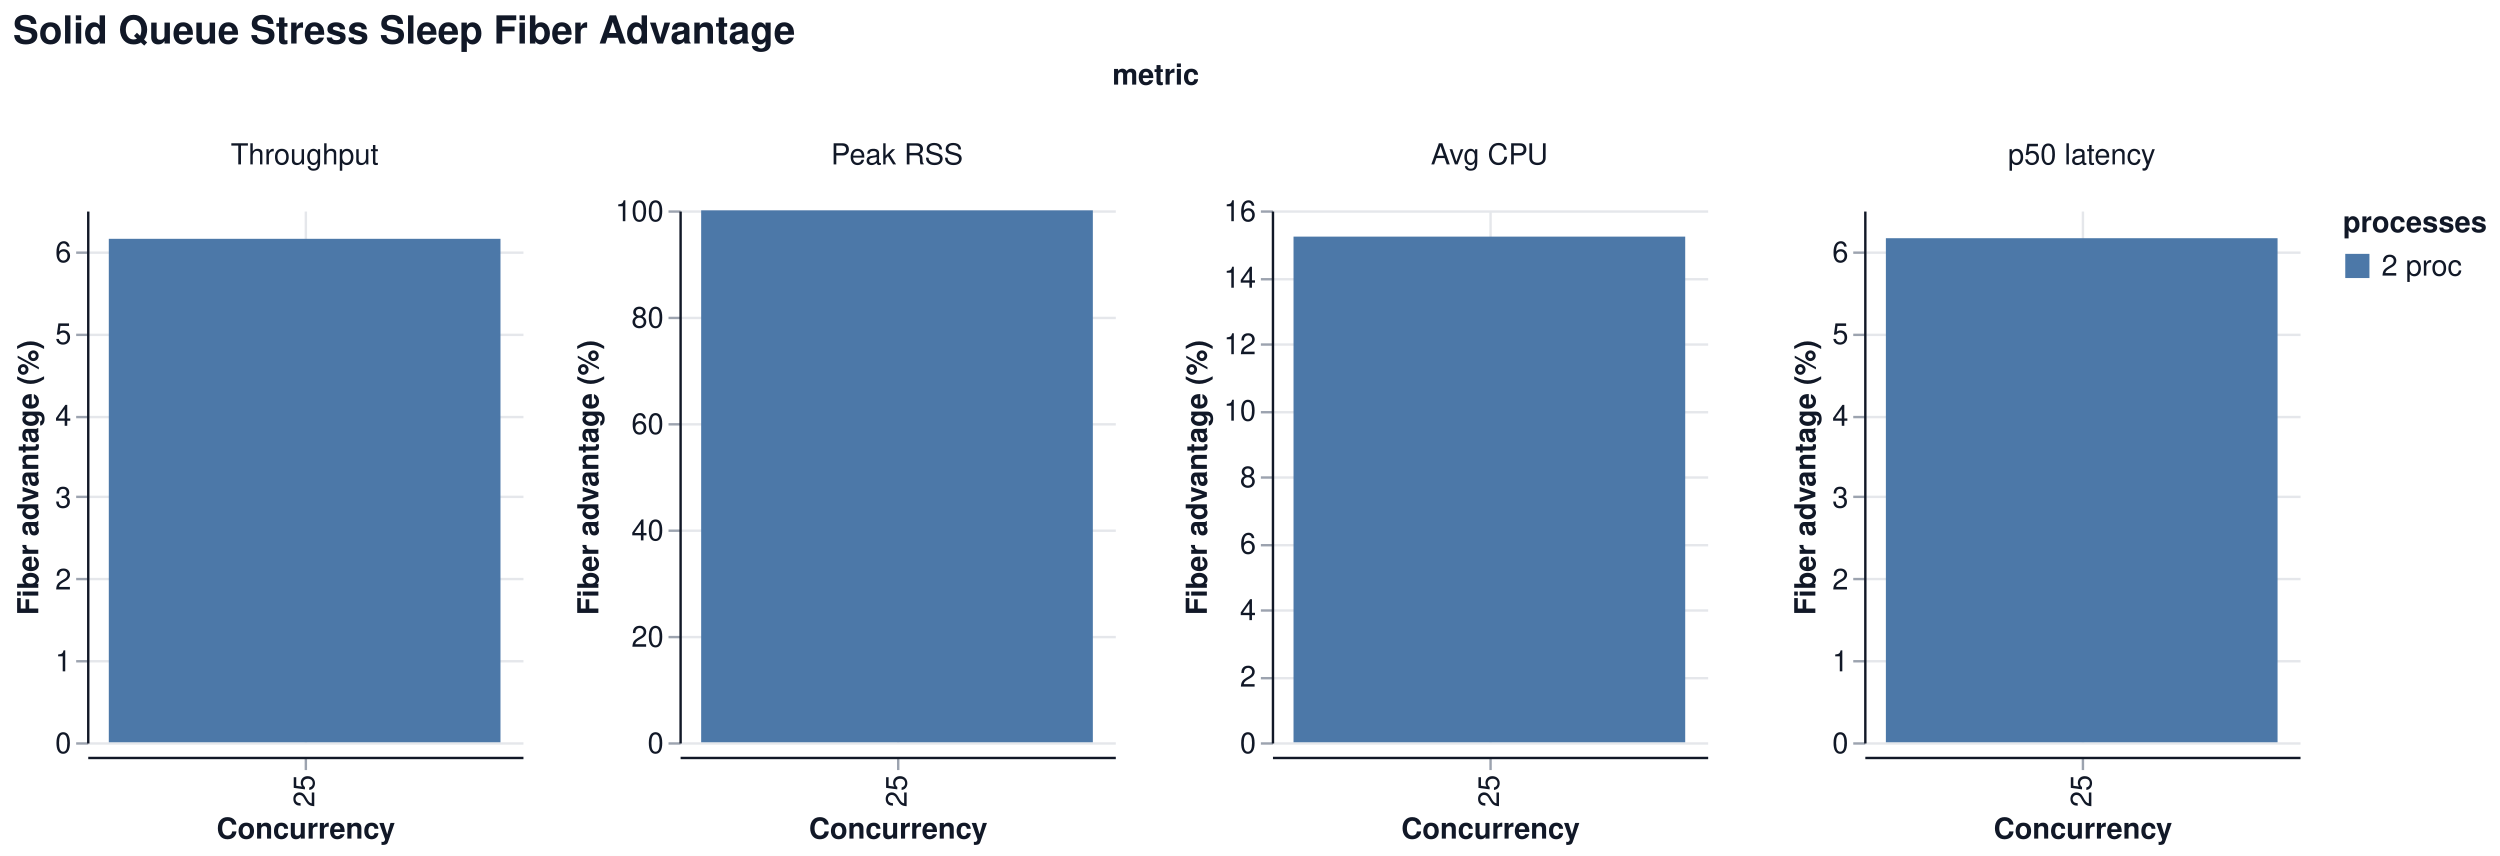
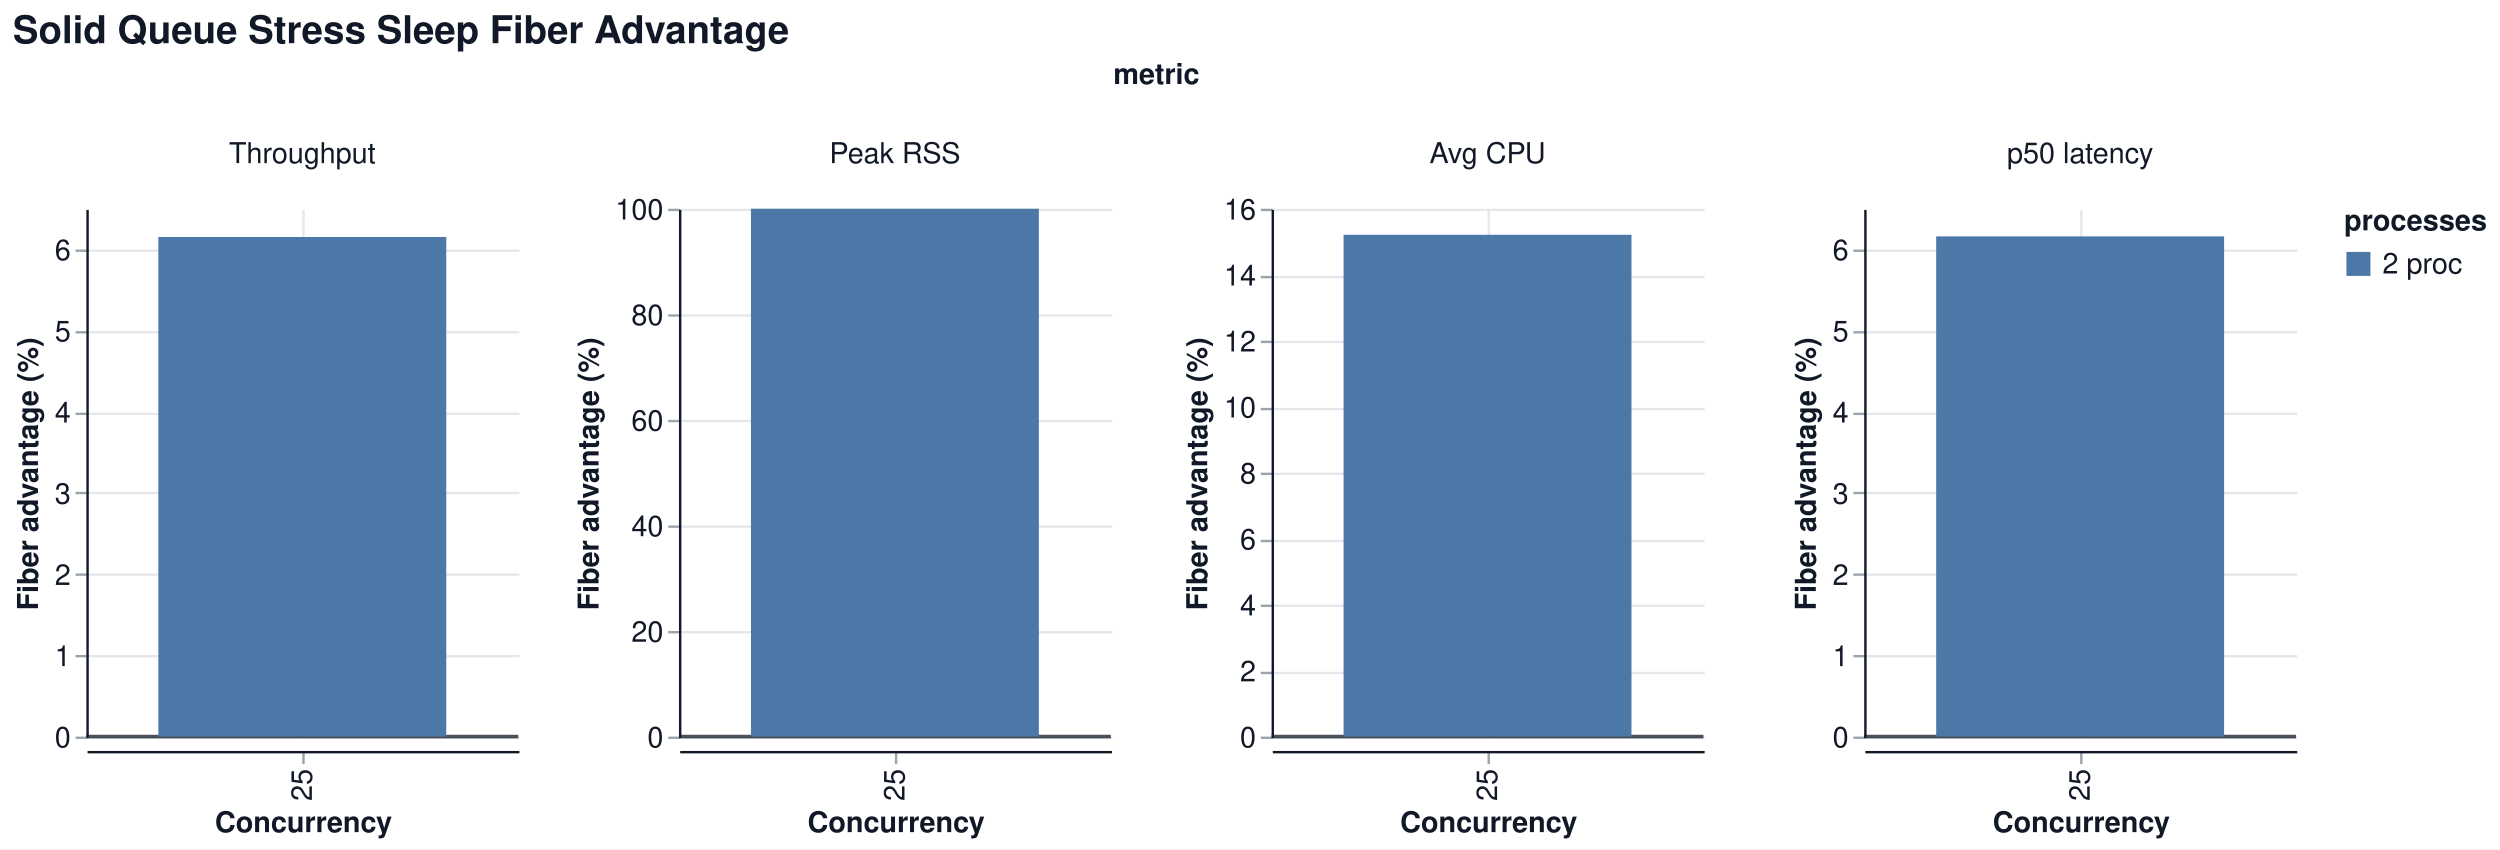
- <svg xmlns="http://www.w3.org/2000/svg" version="1.1" class="marks" width="1034" height="354" viewBox="0 0 1034 354">
-   <rect width="1034" height="354" fill="white" />
+ <svg xmlns="http://www.w3.org/2000/svg" version="1.1" class="marks" width="1042" height="354" viewBox="0 0 1042 354">
+   <rect width="1042" height="354" fill="white" />
  <g fill="none" stroke-miterlimit="10" transform="translate(36,87)">
    <g class="mark-group role-frame root" role="graphics-object" aria-roledescription="group mark container">
      <g transform="translate(0,0)">
        <path class="background" aria-hidden="true" d="M0,0h0v0h0Z" />
        <g>
          <g class="mark-group role-column-title column-title" role="graphics-object" aria-roledescription="group mark container">
-             <g transform="translate(442,-39)">
+             <g transform="translate(446,-39)">
              <path class="background" aria-hidden="true" d="M0,0h0v0h0Z" />
              <g>
                <g class="mark-group role-title">
                  <g transform="translate(0,-22)">
                    <path class="background" aria-hidden="true" d="M0,0h0v0h0Z" pointer-events="none" />
                    <g>
                      <g class="mark-text role-title-text" role="graphics-symbol" aria-roledescription="title" aria-label="Title text 'metric'" pointer-events="none">
                        <text text-anchor="middle" transform="translate(0,9)" font-family="Helvetica" font-size="12px" font-weight="bold" fill="#111827" opacity="1">metric</text>
                      </g>
                    </g>
                    <path class="foreground" aria-hidden="true" d="" pointer-events="none" display="none" />
                  </g>
                </g>
              </g>
              <path class="foreground" aria-hidden="true" d="" display="none" />
            </g>
          </g>
          <g class="mark-group role-column-header column_header" role="graphics-object" aria-roledescription="group mark container">
            <g transform="translate(0,-6)">
              <path class="background" aria-hidden="true" d="M0,0h180v0h-180Z" />
              <g>
                <g class="mark-group role-title">
                  <g transform="translate(90,-22)">
                    <path class="background" aria-hidden="true" d="M0,0h0v0h0Z" pointer-events="none" />
                    <g>
                      <g class="mark-text role-title-text" role="graphics-symbol" aria-roledescription="title" aria-label="Title text 'Throughput'" pointer-events="none">
                        <text text-anchor="middle" transform="translate(0,9)" font-family="Helvetica" font-size="12px" fill="#111827" opacity="1">Throughput</text>
                      </g>
                    </g>
                    <path class="foreground" aria-hidden="true" d="" pointer-events="none" display="none" />
                  </g>
                </g>
              </g>
              <path class="foreground" aria-hidden="true" d="" display="none" />
            </g>
-             <g transform="translate(245,-6)">
+             <g transform="translate(247,-6)">
              <path class="background" aria-hidden="true" d="M0,0h180v0h-180Z" />
              <g>
                <g class="mark-group role-title">
                  <g transform="translate(90,-22)">
                    <path class="background" aria-hidden="true" d="M0,0h0v0h0Z" pointer-events="none" />
                    <g>
                      <g class="mark-text role-title-text" role="graphics-symbol" aria-roledescription="title" aria-label="Title text 'Peak RSS'" pointer-events="none">
                        <text text-anchor="middle" transform="translate(0,9)" font-family="Helvetica" font-size="12px" fill="#111827" opacity="1">Peak RSS</text>
                      </g>
                    </g>
                    <path class="foreground" aria-hidden="true" d="" pointer-events="none" display="none" />
                  </g>
                </g>
              </g>
              <path class="foreground" aria-hidden="true" d="" display="none" />
            </g>
-             <g transform="translate(490,-6)">
+             <g transform="translate(494,-6)">
              <path class="background" aria-hidden="true" d="M0,0h180v0h-180Z" />
              <g>
                <g class="mark-group role-title">
                  <g transform="translate(90,-22)">
                    <path class="background" aria-hidden="true" d="M0,0h0v0h0Z" pointer-events="none" />
                    <g>
                      <g class="mark-text role-title-text" role="graphics-symbol" aria-roledescription="title" aria-label="Title text 'Avg CPU'" pointer-events="none">
                        <text text-anchor="middle" transform="translate(0,9)" font-family="Helvetica" font-size="12px" fill="#111827" opacity="1">Avg CPU</text>
                      </g>
                    </g>
                    <path class="foreground" aria-hidden="true" d="" pointer-events="none" display="none" />
                  </g>
                </g>
              </g>
              <path class="foreground" aria-hidden="true" d="" display="none" />
            </g>
-             <g transform="translate(735,-6)">
+             <g transform="translate(741,-6)">
              <path class="background" aria-hidden="true" d="M0,0h180v0h-180Z" />
              <g>
                <g class="mark-group role-title">
                  <g transform="translate(90,-22)">
                    <path class="background" aria-hidden="true" d="M0,0h0v0h0Z" pointer-events="none" />
                    <g>
                      <g class="mark-text role-title-text" role="graphics-symbol" aria-roledescription="title" aria-label="Title text 'p50 latency'" pointer-events="none">
                        <text text-anchor="middle" transform="translate(0,9)" font-family="Helvetica" font-size="12px" fill="#111827" opacity="1">p50 latency</text>
                      </g>
                    </g>
                    <path class="foreground" aria-hidden="true" d="" pointer-events="none" display="none" />
                  </g>
                </g>
              </g>
              <path class="foreground" aria-hidden="true" d="" display="none" />
            </g>
          </g>
          <g class="mark-group role-column-footer column_footer" role="graphics-object" aria-roledescription="group mark container">
            <g transform="translate(0,226)">
              <path class="background" aria-hidden="true" d="M0,0h180v0h-180Z" />
              <g>
                <g class="mark-group role-axis" role="graphics-symbol" aria-roledescription="axis" aria-label="X-axis titled 'Concurrency' for a discrete scale with 1 value: 25">
                  <g transform="translate(0.5,0.5)">
                    <path class="background" aria-hidden="true" d="M0,0h0v0h0Z" pointer-events="none" />
                    <g>
                      <g class="mark-rule role-axis-tick" pointer-events="none">
                        <line transform="translate(90,0)" x2="0" y2="5" stroke="#9ca3af" stroke-width="1" opacity="1" />
                      </g>
                      <g class="mark-text role-axis-label" pointer-events="none">
                        <text text-anchor="end" transform="translate(89.5,7) rotate(270) translate(0,4)" font-family="Helvetica" font-size="12px" fill="#111827" opacity="1">25</text>
                      </g>
                      <g class="mark-rule role-axis-domain" pointer-events="none">
                        <line transform="translate(0,0)" x2="180" y2="0" stroke="#111827" stroke-width="1" opacity="1" />
                      </g>
                      <g class="mark-text role-axis-title" pointer-events="none">
                        <text text-anchor="middle" transform="translate(90,33.34375)" font-family="Helvetica" font-size="12px" font-weight="bold" fill="#111827" opacity="1">Concurrency</text>
                      </g>
                    </g>
                    <path class="foreground" aria-hidden="true" d="" pointer-events="none" display="none" />
                  </g>
                </g>
              </g>
              <path class="foreground" aria-hidden="true" d="" display="none" />
            </g>
-             <g transform="translate(245,226)">
+             <g transform="translate(247,226)">
              <path class="background" aria-hidden="true" d="M0,0h180v0h-180Z" />
              <g>
                <g class="mark-group role-axis" role="graphics-symbol" aria-roledescription="axis" aria-label="X-axis titled 'Concurrency' for a discrete scale with 1 value: 25">
                  <g transform="translate(0.5,0.5)">
                    <path class="background" aria-hidden="true" d="M0,0h0v0h0Z" pointer-events="none" />
                    <g>
                      <g class="mark-rule role-axis-tick" pointer-events="none">
                        <line transform="translate(90,0)" x2="0" y2="5" stroke="#9ca3af" stroke-width="1" opacity="1" />
                      </g>
                      <g class="mark-text role-axis-label" pointer-events="none">
                        <text text-anchor="end" transform="translate(89.5,7) rotate(270) translate(0,4)" font-family="Helvetica" font-size="12px" fill="#111827" opacity="1">25</text>
                      </g>
                      <g class="mark-rule role-axis-domain" pointer-events="none">
                        <line transform="translate(0,0)" x2="180" y2="0" stroke="#111827" stroke-width="1" opacity="1" />
                      </g>
                      <g class="mark-text role-axis-title" pointer-events="none">
                        <text text-anchor="middle" transform="translate(90,33.34375)" font-family="Helvetica" font-size="12px" font-weight="bold" fill="#111827" opacity="1">Concurrency</text>
                      </g>
                    </g>
                    <path class="foreground" aria-hidden="true" d="" pointer-events="none" display="none" />
                  </g>
                </g>
              </g>
              <path class="foreground" aria-hidden="true" d="" display="none" />
            </g>
-             <g transform="translate(490,226)">
+             <g transform="translate(494,226)">
              <path class="background" aria-hidden="true" d="M0,0h180v0h-180Z" />
              <g>
                <g class="mark-group role-axis" role="graphics-symbol" aria-roledescription="axis" aria-label="X-axis titled 'Concurrency' for a discrete scale with 1 value: 25">
                  <g transform="translate(0.5,0.5)">
                    <path class="background" aria-hidden="true" d="M0,0h0v0h0Z" pointer-events="none" />
                    <g>
                      <g class="mark-rule role-axis-tick" pointer-events="none">
                        <line transform="translate(90,0)" x2="0" y2="5" stroke="#9ca3af" stroke-width="1" opacity="1" />
                      </g>
                      <g class="mark-text role-axis-label" pointer-events="none">
                        <text text-anchor="end" transform="translate(89.5,7) rotate(270) translate(0,4)" font-family="Helvetica" font-size="12px" fill="#111827" opacity="1">25</text>
                      </g>
                      <g class="mark-rule role-axis-domain" pointer-events="none">
                        <line transform="translate(0,0)" x2="180" y2="0" stroke="#111827" stroke-width="1" opacity="1" />
                      </g>
                      <g class="mark-text role-axis-title" pointer-events="none">
                        <text text-anchor="middle" transform="translate(90,33.34375)" font-family="Helvetica" font-size="12px" font-weight="bold" fill="#111827" opacity="1">Concurrency</text>
                      </g>
                    </g>
                    <path class="foreground" aria-hidden="true" d="" pointer-events="none" display="none" />
                  </g>
                </g>
              </g>
              <path class="foreground" aria-hidden="true" d="" display="none" />
            </g>
-             <g transform="translate(735,226)">
+             <g transform="translate(741,226)">
              <path class="background" aria-hidden="true" d="M0,0h180v0h-180Z" />
              <g>
                <g class="mark-group role-axis" role="graphics-symbol" aria-roledescription="axis" aria-label="X-axis titled 'Concurrency' for a discrete scale with 1 value: 25">
                  <g transform="translate(0.5,0.5)">
                    <path class="background" aria-hidden="true" d="M0,0h0v0h0Z" pointer-events="none" />
                    <g>
                      <g class="mark-rule role-axis-tick" pointer-events="none">
                        <line transform="translate(90,0)" x2="0" y2="5" stroke="#9ca3af" stroke-width="1" opacity="1" />
                      </g>
                      <g class="mark-text role-axis-label" pointer-events="none">
                        <text text-anchor="end" transform="translate(89.5,7) rotate(270) translate(0,4)" font-family="Helvetica" font-size="12px" fill="#111827" opacity="1">25</text>
                      </g>
                      <g class="mark-rule role-axis-domain" pointer-events="none">
                        <line transform="translate(0,0)" x2="180" y2="0" stroke="#111827" stroke-width="1" opacity="1" />
                      </g>
                      <g class="mark-text role-axis-title" pointer-events="none">
                        <text text-anchor="middle" transform="translate(90,33.34375)" font-family="Helvetica" font-size="12px" font-weight="bold" fill="#111827" opacity="1">Concurrency</text>
                      </g>
                    </g>
                    <path class="foreground" aria-hidden="true" d="" pointer-events="none" display="none" />
                  </g>
                </g>
              </g>
              <path class="foreground" aria-hidden="true" d="" display="none" />
            </g>
          </g>
          <g class="mark-group role-scope cell" role="graphics-object" aria-roledescription="group mark container">
            <g transform="translate(0,0)">
              <path class="background" aria-hidden="true" d="M0,0h180v220h-180Z" />
              <g>
                <g class="mark-group role-axis" aria-hidden="true">
                  <g transform="translate(0.5,220.5)">
                    <path class="background" aria-hidden="true" d="M0,0h0v0h0Z" pointer-events="none" />
                    <g>
                      <g class="mark-rule role-axis-grid" pointer-events="none">
                        <line transform="translate(90,-220)" x2="0" y2="220" stroke="#e5e7eb" stroke-width="1" opacity="1" />
                      </g>
                    </g>
                    <path class="foreground" aria-hidden="true" d="" pointer-events="none" display="none" />
                  </g>
                </g>
                <g class="mark-group role-axis" aria-hidden="true">
                  <g transform="translate(0.5,0.5)">
                    <path class="background" aria-hidden="true" d="M0,0h0v0h0Z" pointer-events="none" />
                    <g>
                      <g class="mark-rule role-axis-grid" pointer-events="none">
                        <line transform="translate(0,220)" x2="180" y2="0" stroke="#e5e7eb" stroke-width="1" opacity="1" />
                        <line transform="translate(0,186)" x2="180" y2="0" stroke="#e5e7eb" stroke-width="1" opacity="1" />
                        <line transform="translate(0,152)" x2="180" y2="0" stroke="#e5e7eb" stroke-width="1" opacity="1" />
                        <line transform="translate(0,118)" x2="180" y2="0" stroke="#e5e7eb" stroke-width="1" opacity="1" />
                        <line transform="translate(0,85)" x2="180" y2="0" stroke="#e5e7eb" stroke-width="1" opacity="1" />
                        <line transform="translate(0,51)" x2="180" y2="0" stroke="#e5e7eb" stroke-width="1" opacity="1" />
                        <line transform="translate(0,17)" x2="180" y2="0" stroke="#e5e7eb" stroke-width="1" opacity="1" />
                      </g>
                    </g>
                    <path class="foreground" aria-hidden="true" d="" pointer-events="none" display="none" />
                  </g>
                </g>
                <g class="mark-group role-axis" role="graphics-symbol" aria-roledescription="axis" aria-label="Y-axis titled 'Fiber advantage (%)' for a linear scale with values from 0 to 7">
                  <g transform="translate(0.5,0.5)">
                    <path class="background" aria-hidden="true" d="M0,0h0v0h0Z" pointer-events="none" />
                    <g>
                      <g class="mark-rule role-axis-tick" pointer-events="none">
                        <line transform="translate(0,220)" x2="-5" y2="0" stroke="#9ca3af" stroke-width="1" opacity="1" />
                        <line transform="translate(0,186)" x2="-5" y2="0" stroke="#9ca3af" stroke-width="1" opacity="1" />
                        <line transform="translate(0,152)" x2="-5" y2="0" stroke="#9ca3af" stroke-width="1" opacity="1" />
                        <line transform="translate(0,118)" x2="-5" y2="0" stroke="#9ca3af" stroke-width="1" opacity="1" />
                        <line transform="translate(0,85)" x2="-5" y2="0" stroke="#9ca3af" stroke-width="1" opacity="1" />
                        <line transform="translate(0,51)" x2="-5" y2="0" stroke="#9ca3af" stroke-width="1" opacity="1" />
                        <line transform="translate(0,17)" x2="-5" y2="0" stroke="#9ca3af" stroke-width="1" opacity="1" />
                      </g>
                      <g class="mark-text role-axis-label" pointer-events="none">
                        <text text-anchor="end" transform="translate(-7,224)" font-family="Helvetica" font-size="12px" fill="#111827" opacity="1">0</text>
                        <text text-anchor="end" transform="translate(-7,190.1538)" font-family="Helvetica" font-size="12px" fill="#111827" opacity="1">1</text>
                        <text text-anchor="end" transform="translate(-7,156.3077)" font-family="Helvetica" font-size="12px" fill="#111827" opacity="1">2</text>
                        <text text-anchor="end" transform="translate(-7,122.4615)" font-family="Helvetica" font-size="12px" fill="#111827" opacity="1">3</text>
                        <text text-anchor="end" transform="translate(-7,88.61538)" font-family="Helvetica" font-size="12px" fill="#111827" opacity="1">4</text>
                        <text text-anchor="end" transform="translate(-7,54.76923)" font-family="Helvetica" font-size="12px" fill="#111827" opacity="1">5</text>
                        <text text-anchor="end" transform="translate(-7,20.92308)" font-family="Helvetica" font-size="12px" fill="#111827" opacity="1">6</text>
                      </g>
                      <g class="mark-rule role-axis-domain" pointer-events="none">
                        <line transform="translate(0,220)" x2="0" y2="-220" stroke="#111827" stroke-width="1" opacity="1" />
                      </g>
                      <g class="mark-text role-axis-title" pointer-events="none">
                        <text text-anchor="middle" transform="translate(-17.67188,110) rotate(-90) translate(0,-3)" font-family="Helvetica" font-size="12px" font-weight="bold" fill="#111827" opacity="1">Fiber advantage (%)</text>
                      </g>
                    </g>
                    <path class="foreground" aria-hidden="true" d="" pointer-events="none" display="none" />
                  </g>
                </g>
-                 <g class="mark-rect role-mark child_marks" role="graphics-object" aria-roledescription="rect mark container">
-                   <path aria-label="Concurrency: 25; Fiber advantage (%): 6.15212527964; processes: 2 proc; metric: Throughput; concurrency: 25; value: 6.15212527964" role="graphics-symbol" aria-roledescription="bar" d="M9,11.774h162v208.226h-162Z" fill="#4c78a8" />
-                 </g>
-               </g>
-               <path class="foreground" aria-hidden="true" d="" display="none" />
-             </g>
-             <g transform="translate(245,0)">
+                 <g class="mark-rule role-mark child_layer_0_marks" role="graphics-symbol" aria-roledescription="rule mark container">
+                   <line transform="translate(180,220)" x2="-180" y2="0" stroke="#111827" stroke-width="1.5" opacity="0.75" />
+                 </g>
+                 <g class="mark-rect role-mark child_layer_1_marks" role="graphics-object" aria-roledescription="rect mark container">
+                   <path aria-label="Concurrency: 25; Fiber advantage (%): 6.15212527964; processes: 2 proc; metric: Throughput; concurrency: 25; value: 6.15212527964" role="graphics-symbol" aria-roledescription="bar" d="M30,11.774h120v208.226h-120Z" fill="#4c78a8" />
+                 </g>
+               </g>
+               <path class="foreground" aria-hidden="true" d="" display="none" />
+             </g>
+             <g transform="translate(247,0)">
              <path class="background" aria-hidden="true" d="M0,0h180v220h-180Z" />
              <g>
                <g class="mark-group role-axis" aria-hidden="true">
                  <g transform="translate(0.5,220.5)">
                    <path class="background" aria-hidden="true" d="M0,0h0v0h0Z" pointer-events="none" />
                    <g>
                      <g class="mark-rule role-axis-grid" pointer-events="none">
                        <line transform="translate(90,-220)" x2="0" y2="220" stroke="#e5e7eb" stroke-width="1" opacity="1" />
                      </g>
                    </g>
                    <path class="foreground" aria-hidden="true" d="" pointer-events="none" display="none" />
                  </g>
                </g>
                <g class="mark-group role-axis" aria-hidden="true">
                  <g transform="translate(0.5,0.5)">
                    <path class="background" aria-hidden="true" d="M0,0h0v0h0Z" pointer-events="none" />
                    <g>
                      <g class="mark-rule role-axis-grid" pointer-events="none">
                        <line transform="translate(0,220)" x2="180" y2="0" stroke="#e5e7eb" stroke-width="1" opacity="1" />
                        <line transform="translate(0,176)" x2="180" y2="0" stroke="#e5e7eb" stroke-width="1" opacity="1" />
                        <line transform="translate(0,132)" x2="180" y2="0" stroke="#e5e7eb" stroke-width="1" opacity="1" />
                        <line transform="translate(0,88)" x2="180" y2="0" stroke="#e5e7eb" stroke-width="1" opacity="1" />
                        <line transform="translate(0,44)" x2="180" y2="0" stroke="#e5e7eb" stroke-width="1" opacity="1" />
                        <line transform="translate(0,0)" x2="180" y2="0" stroke="#e5e7eb" stroke-width="1" opacity="1" />
                      </g>
                    </g>
                    <path class="foreground" aria-hidden="true" d="" pointer-events="none" display="none" />
                  </g>
                </g>
                <g class="mark-group role-axis" role="graphics-symbol" aria-roledescription="axis" aria-label="Y-axis titled 'Fiber advantage (%)' for a linear scale with values from 0 to 100">
                  <g transform="translate(0.5,0.5)">
                    <path class="background" aria-hidden="true" d="M0,0h0v0h0Z" pointer-events="none" />
                    <g>
                      <g class="mark-rule role-axis-tick" pointer-events="none">
                        <line transform="translate(0,220)" x2="-5" y2="0" stroke="#9ca3af" stroke-width="1" opacity="1" />
                        <line transform="translate(0,176)" x2="-5" y2="0" stroke="#9ca3af" stroke-width="1" opacity="1" />
                        <line transform="translate(0,132)" x2="-5" y2="0" stroke="#9ca3af" stroke-width="1" opacity="1" />
                        <line transform="translate(0,88)" x2="-5" y2="0" stroke="#9ca3af" stroke-width="1" opacity="1" />
                        <line transform="translate(0,44)" x2="-5" y2="0" stroke="#9ca3af" stroke-width="1" opacity="1" />
                        <line transform="translate(0,0)" x2="-5" y2="0" stroke="#9ca3af" stroke-width="1" opacity="1" />
                      </g>
                      <g class="mark-text role-axis-label" pointer-events="none">
                        <text text-anchor="end" transform="translate(-7,224)" font-family="Helvetica" font-size="12px" fill="#111827" opacity="1">0</text>
                        <text text-anchor="end" transform="translate(-7,180)" font-family="Helvetica" font-size="12px" fill="#111827" opacity="1">20</text>
                        <text text-anchor="end" transform="translate(-7,136)" font-family="Helvetica" font-size="12px" fill="#111827" opacity="1">40</text>
                        <text text-anchor="end" transform="translate(-7,92)" font-family="Helvetica" font-size="12px" fill="#111827" opacity="1">60</text>
                        <text text-anchor="end" transform="translate(-7,48)" font-family="Helvetica" font-size="12px" fill="#111827" opacity="1">80</text>
                        <text text-anchor="end" transform="translate(-7,4)" font-family="Helvetica" font-size="12px" fill="#111827" opacity="1">100</text>
                      </g>
                      <g class="mark-rule role-axis-domain" pointer-events="none">
                        <line transform="translate(0,220)" x2="0" y2="-220" stroke="#111827" stroke-width="1" opacity="1" />
                      </g>
                      <g class="mark-text role-axis-title" pointer-events="none">
                        <text text-anchor="middle" transform="translate(-31.01562,110) rotate(-90) translate(0,-3)" font-family="Helvetica" font-size="12px" font-weight="bold" fill="#111827" opacity="1">Fiber advantage (%)</text>
                      </g>
                    </g>
                    <path class="foreground" aria-hidden="true" d="" pointer-events="none" display="none" />
                  </g>
                </g>
-                 <g class="mark-rect role-mark child_marks" role="graphics-object" aria-roledescription="rect mark container">
-                   <path aria-label="Concurrency: 25; Fiber advantage (%): 100; processes: 2 proc; metric: Peak RSS; concurrency: 25; value: 100" role="graphics-symbol" aria-roledescription="bar" d="M9,0h162v220h-162Z" fill="#4c78a8" />
-                 </g>
-               </g>
-               <path class="foreground" aria-hidden="true" d="" display="none" />
-             </g>
-             <g transform="translate(490,0)">
+                 <g class="mark-rule role-mark child_layer_0_marks" role="graphics-symbol" aria-roledescription="rule mark container">
+                   <line transform="translate(180,220)" x2="-180" y2="0" stroke="#111827" stroke-width="1.5" opacity="0.75" />
+                 </g>
+                 <g class="mark-rect role-mark child_layer_1_marks" role="graphics-object" aria-roledescription="rect mark container">
+                   <path aria-label="Concurrency: 25; Fiber advantage (%): 100; processes: 2 proc; metric: Peak RSS; concurrency: 25; value: 100" role="graphics-symbol" aria-roledescription="bar" d="M30,0h120v220h-120Z" fill="#4c78a8" />
+                 </g>
+               </g>
+               <path class="foreground" aria-hidden="true" d="" display="none" />
+             </g>
+             <g transform="translate(494,0)">
              <path class="background" aria-hidden="true" d="M0,0h180v220h-180Z" />
              <g>
                <g class="mark-group role-axis" aria-hidden="true">
                  <g transform="translate(0.5,220.5)">
                    <path class="background" aria-hidden="true" d="M0,0h0v0h0Z" pointer-events="none" />
                    <g>
                      <g class="mark-rule role-axis-grid" pointer-events="none">
                        <line transform="translate(90,-220)" x2="0" y2="220" stroke="#e5e7eb" stroke-width="1" opacity="1" />
                      </g>
                    </g>
                    <path class="foreground" aria-hidden="true" d="" pointer-events="none" display="none" />
                  </g>
                </g>
                <g class="mark-group role-axis" aria-hidden="true">
                  <g transform="translate(0.5,0.5)">
                    <path class="background" aria-hidden="true" d="M0,0h0v0h0Z" pointer-events="none" />
                    <g>
                      <g class="mark-rule role-axis-grid" pointer-events="none">
                        <line transform="translate(0,220)" x2="180" y2="0" stroke="#e5e7eb" stroke-width="1" opacity="1" />
                        <line transform="translate(0,193)" x2="180" y2="0" stroke="#e5e7eb" stroke-width="1" opacity="1" />
                        <line transform="translate(0,165)" x2="180" y2="0" stroke="#e5e7eb" stroke-width="1" opacity="1" />
                        <line transform="translate(0,138)" x2="180" y2="0" stroke="#e5e7eb" stroke-width="1" opacity="1" />
                        <line transform="translate(0,110)" x2="180" y2="0" stroke="#e5e7eb" stroke-width="1" opacity="1" />
                        <line transform="translate(0,83)" x2="180" y2="0" stroke="#e5e7eb" stroke-width="1" opacity="1" />
                        <line transform="translate(0,55)" x2="180" y2="0" stroke="#e5e7eb" stroke-width="1" opacity="1" />
                        <line transform="translate(0,28)" x2="180" y2="0" stroke="#e5e7eb" stroke-width="1" opacity="1" />
                        <line transform="translate(0,0)" x2="180" y2="0" stroke="#e5e7eb" stroke-width="1" opacity="1" />
                      </g>
                    </g>
                    <path class="foreground" aria-hidden="true" d="" pointer-events="none" display="none" />
                  </g>
                </g>
                <g class="mark-group role-axis" role="graphics-symbol" aria-roledescription="axis" aria-label="Y-axis titled 'Fiber advantage (%)' for a linear scale with values from 0 to 16">
                  <g transform="translate(0.5,0.5)">
                    <path class="background" aria-hidden="true" d="M0,0h0v0h0Z" pointer-events="none" />
                    <g>
                      <g class="mark-rule role-axis-tick" pointer-events="none">
                        <line transform="translate(0,220)" x2="-5" y2="0" stroke="#9ca3af" stroke-width="1" opacity="1" />
                        <line transform="translate(0,193)" x2="-5" y2="0" stroke="#9ca3af" stroke-width="1" opacity="1" />
                        <line transform="translate(0,165)" x2="-5" y2="0" stroke="#9ca3af" stroke-width="1" opacity="1" />
                        <line transform="translate(0,138)" x2="-5" y2="0" stroke="#9ca3af" stroke-width="1" opacity="1" />
                        <line transform="translate(0,110)" x2="-5" y2="0" stroke="#9ca3af" stroke-width="1" opacity="1" />
                        <line transform="translate(0,83)" x2="-5" y2="0" stroke="#9ca3af" stroke-width="1" opacity="1" />
                        <line transform="translate(0,55)" x2="-5" y2="0" stroke="#9ca3af" stroke-width="1" opacity="1" />
                        <line transform="translate(0,28)" x2="-5" y2="0" stroke="#9ca3af" stroke-width="1" opacity="1" />
                        <line transform="translate(0,0)" x2="-5" y2="0" stroke="#9ca3af" stroke-width="1" opacity="1" />
                      </g>
                      <g class="mark-text role-axis-label" pointer-events="none">
                        <text text-anchor="end" transform="translate(-7,224)" font-family="Helvetica" font-size="12px" fill="#111827" opacity="1">0</text>
                        <text text-anchor="end" transform="translate(-7,196.5)" font-family="Helvetica" font-size="12px" fill="#111827" opacity="1">2</text>
                        <text text-anchor="end" transform="translate(-7,169)" font-family="Helvetica" font-size="12px" fill="#111827" opacity="1">4</text>
                        <text text-anchor="end" transform="translate(-7,141.5)" font-family="Helvetica" font-size="12px" fill="#111827" opacity="1">6</text>
                        <text text-anchor="end" transform="translate(-7,114)" font-family="Helvetica" font-size="12px" fill="#111827" opacity="1">8</text>
                        <text text-anchor="end" transform="translate(-7,86.5)" font-family="Helvetica" font-size="12px" fill="#111827" opacity="1">10</text>
                        <text text-anchor="end" transform="translate(-7,59)" font-family="Helvetica" font-size="12px" fill="#111827" opacity="1">12</text>
                        <text text-anchor="end" transform="translate(-7,31.5)" font-family="Helvetica" font-size="12px" fill="#111827" opacity="1">14</text>
                        <text text-anchor="end" transform="translate(-7,4)" font-family="Helvetica" font-size="12px" fill="#111827" opacity="1">16</text>
                      </g>
                      <g class="mark-rule role-axis-domain" pointer-events="none">
                        <line transform="translate(0,220)" x2="0" y2="-220" stroke="#111827" stroke-width="1" opacity="1" />
                      </g>
                      <g class="mark-text role-axis-title" pointer-events="none">
                        <text text-anchor="middle" transform="translate(-24.34375,110) rotate(-90) translate(0,-3)" font-family="Helvetica" font-size="12px" font-weight="bold" fill="#111827" opacity="1">Fiber advantage (%)</text>
                      </g>
                    </g>
                    <path class="foreground" aria-hidden="true" d="" pointer-events="none" display="none" />
                  </g>
                </g>
-                 <g class="mark-rect role-mark child_marks" role="graphics-object" aria-roledescription="rect mark container">
-                   <path aria-label="Concurrency: 25; Fiber advantage (%): 15.2099886493; processes: 2 proc; metric: Avg CPU; concurrency: 25; value: 15.2099886493" role="graphics-symbol" aria-roledescription="bar" d="M9,10.863h162v209.137h-162Z" fill="#4c78a8" />
-                 </g>
-               </g>
-               <path class="foreground" aria-hidden="true" d="" display="none" />
-             </g>
-             <g transform="translate(735,0)">
+                 <g class="mark-rule role-mark child_layer_0_marks" role="graphics-symbol" aria-roledescription="rule mark container">
+                   <line transform="translate(180,220)" x2="-180" y2="0" stroke="#111827" stroke-width="1.5" opacity="0.75" />
+                 </g>
+                 <g class="mark-rect role-mark child_layer_1_marks" role="graphics-object" aria-roledescription="rect mark container">
+                   <path aria-label="Concurrency: 25; Fiber advantage (%): 15.2099886493; processes: 2 proc; metric: Avg CPU; concurrency: 25; value: 15.2099886493" role="graphics-symbol" aria-roledescription="bar" d="M30,10.863h120v209.137h-120Z" fill="#4c78a8" />
+                 </g>
+               </g>
+               <path class="foreground" aria-hidden="true" d="" display="none" />
+             </g>
+             <g transform="translate(741,0)">
              <path class="background" aria-hidden="true" d="M0,0h180v220h-180Z" />
              <g>
                <g class="mark-group role-axis" aria-hidden="true">
                  <g transform="translate(0.5,220.5)">
                    <path class="background" aria-hidden="true" d="M0,0h0v0h0Z" pointer-events="none" />
                    <g>
                      <g class="mark-rule role-axis-grid" pointer-events="none">
                        <line transform="translate(90,-220)" x2="0" y2="220" stroke="#e5e7eb" stroke-width="1" opacity="1" />
                      </g>
                    </g>
                    <path class="foreground" aria-hidden="true" d="" pointer-events="none" display="none" />
                  </g>
                </g>
                <g class="mark-group role-axis" aria-hidden="true">
                  <g transform="translate(0.5,0.5)">
                    <path class="background" aria-hidden="true" d="M0,0h0v0h0Z" pointer-events="none" />
                    <g>
                      <g class="mark-rule role-axis-grid" pointer-events="none">
                        <line transform="translate(0,220)" x2="180" y2="0" stroke="#e5e7eb" stroke-width="1" opacity="1" />
                        <line transform="translate(0,186)" x2="180" y2="0" stroke="#e5e7eb" stroke-width="1" opacity="1" />
                        <line transform="translate(0,152)" x2="180" y2="0" stroke="#e5e7eb" stroke-width="1" opacity="1" />
                        <line transform="translate(0,118)" x2="180" y2="0" stroke="#e5e7eb" stroke-width="1" opacity="1" />
                        <line transform="translate(0,85)" x2="180" y2="0" stroke="#e5e7eb" stroke-width="1" opacity="1" />
                        <line transform="translate(0,51)" x2="180" y2="0" stroke="#e5e7eb" stroke-width="1" opacity="1" />
                        <line transform="translate(0,17)" x2="180" y2="0" stroke="#e5e7eb" stroke-width="1" opacity="1" />
                      </g>
                    </g>
                    <path class="foreground" aria-hidden="true" d="" pointer-events="none" display="none" />
                  </g>
                </g>
                <g class="mark-group role-axis" role="graphics-symbol" aria-roledescription="axis" aria-label="Y-axis titled 'Fiber advantage (%)' for a linear scale with values from 0 to 7">
                  <g transform="translate(0.5,0.5)">
                    <path class="background" aria-hidden="true" d="M0,0h0v0h0Z" pointer-events="none" />
                    <g>
                      <g class="mark-rule role-axis-tick" pointer-events="none">
                        <line transform="translate(0,220)" x2="-5" y2="0" stroke="#9ca3af" stroke-width="1" opacity="1" />
                        <line transform="translate(0,186)" x2="-5" y2="0" stroke="#9ca3af" stroke-width="1" opacity="1" />
                        <line transform="translate(0,152)" x2="-5" y2="0" stroke="#9ca3af" stroke-width="1" opacity="1" />
                        <line transform="translate(0,118)" x2="-5" y2="0" stroke="#9ca3af" stroke-width="1" opacity="1" />
                        <line transform="translate(0,85)" x2="-5" y2="0" stroke="#9ca3af" stroke-width="1" opacity="1" />
                        <line transform="translate(0,51)" x2="-5" y2="0" stroke="#9ca3af" stroke-width="1" opacity="1" />
                        <line transform="translate(0,17)" x2="-5" y2="0" stroke="#9ca3af" stroke-width="1" opacity="1" />
                      </g>
                      <g class="mark-text role-axis-label" pointer-events="none">
                        <text text-anchor="end" transform="translate(-7,224)" font-family="Helvetica" font-size="12px" fill="#111827" opacity="1">0</text>
                        <text text-anchor="end" transform="translate(-7,190.1538)" font-family="Helvetica" font-size="12px" fill="#111827" opacity="1">1</text>
                        <text text-anchor="end" transform="translate(-7,156.3077)" font-family="Helvetica" font-size="12px" fill="#111827" opacity="1">2</text>
                        <text text-anchor="end" transform="translate(-7,122.4615)" font-family="Helvetica" font-size="12px" fill="#111827" opacity="1">3</text>
                        <text text-anchor="end" transform="translate(-7,88.61538)" font-family="Helvetica" font-size="12px" fill="#111827" opacity="1">4</text>
                        <text text-anchor="end" transform="translate(-7,54.76923)" font-family="Helvetica" font-size="12px" fill="#111827" opacity="1">5</text>
                        <text text-anchor="end" transform="translate(-7,20.92308)" font-family="Helvetica" font-size="12px" fill="#111827" opacity="1">6</text>
                      </g>
                      <g class="mark-rule role-axis-domain" pointer-events="none">
                        <line transform="translate(0,220)" x2="0" y2="-220" stroke="#111827" stroke-width="1" opacity="1" />
                      </g>
                      <g class="mark-text role-axis-title" pointer-events="none">
                        <text text-anchor="middle" transform="translate(-17.67188,110) rotate(-90) translate(0,-3)" font-family="Helvetica" font-size="12px" font-weight="bold" fill="#111827" opacity="1">Fiber advantage (%)</text>
                      </g>
                    </g>
                    <path class="foreground" aria-hidden="true" d="" pointer-events="none" display="none" />
                  </g>
                </g>
-                 <g class="mark-rect role-mark child_marks" role="graphics-object" aria-roledescription="rect mark container">
-                   <path aria-label="Concurrency: 25; Fiber advantage (%): 6.15956985959; processes: 2 proc; metric: p50 latency; concurrency: 25; value: 6.15956985959" role="graphics-symbol" aria-roledescription="bar" d="M9,11.522h162v208.478h-162Z" fill="#4c78a8" />
+                 <g class="mark-rule role-mark child_layer_0_marks" role="graphics-symbol" aria-roledescription="rule mark container">
+                   <line transform="translate(180,220)" x2="-180" y2="0" stroke="#111827" stroke-width="1.5" opacity="0.75" />
+                 </g>
+                 <g class="mark-rect role-mark child_layer_1_marks" role="graphics-object" aria-roledescription="rect mark container">
+                   <path aria-label="Concurrency: 25; Fiber advantage (%): 6.15956985959; processes: 2 proc; metric: p50 latency; concurrency: 25; value: 6.15956985959" role="graphics-symbol" aria-roledescription="bar" d="M30,11.522h120v208.478h-120Z" fill="#4c78a8" />
                </g>
              </g>
              <path class="foreground" aria-hidden="true" d="" display="none" />
            </g>
          </g>
          <g class="mark-group role-legend" role="graphics-symbol" aria-roledescription="legend" aria-label="Symbol legend titled 'processes' for fill color with 1 value: 2 proc">
-             <g transform="translate(933,0)">
+             <g transform="translate(941,0)">
              <path class="background" aria-hidden="true" d="M0,0h60v29h-60Z" pointer-events="none" />
              <g>
                <g class="mark-group role-legend-entry">
                  <g transform="translate(0,17)">
                    <path class="background" aria-hidden="true" d="M0,0h0v0h0Z" pointer-events="none" />
                    <g>
                      <g class="mark-group role-scope" role="graphics-object" aria-roledescription="group mark container">
                        <g transform="translate(0,0)">
                          <path class="background" aria-hidden="true" d="M0,0h49.273v12h-49.273Z" pointer-events="none" opacity="1" />
                          <g>
                            <g class="mark-symbol role-legend-symbol" pointer-events="none">
                              <path transform="translate(6,6)" d="M-5,-5h10v10h-10Z" fill="#4c78a8" stroke-width="1.5" opacity="1" />
                            </g>
                            <g class="mark-text role-legend-label" pointer-events="none">
                              <text text-anchor="start" transform="translate(16,10)" font-family="Helvetica" font-size="12px" fill="#111827" opacity="1">2 proc</text>
                            </g>
                          </g>
                          <path class="foreground" aria-hidden="true" d="" pointer-events="none" display="none" />
                        </g>
                      </g>
                    </g>
                    <path class="foreground" aria-hidden="true" d="" pointer-events="none" display="none" />
                  </g>
                </g>
                <g class="mark-text role-legend-title" pointer-events="none">
                  <text text-anchor="start" transform="translate(0,9)" font-family="Helvetica" font-size="12px" font-weight="bold" fill="#111827" opacity="1">processes</text>
                </g>
              </g>
              <path class="foreground" aria-hidden="true" d="" pointer-events="none" display="none" />
            </g>
          </g>
          <g class="mark-group role-title">
            <g transform="translate(-30.67188,-82)">
              <path class="background" aria-hidden="true" d="M0,0h0v0h0Z" pointer-events="none" />
              <g>
                <g class="mark-text role-title-text" role="graphics-symbol" aria-roledescription="title" aria-label="Title text 'Solid Queue Stress Sleep Fiber Advantage'" pointer-events="none">
                  <text text-anchor="start" transform="translate(0,13)" font-family="Helvetica" font-size="16px" font-weight="bold" fill="#111827" opacity="1">Solid Queue Stress Sleep Fiber Advantage</text>
                </g>
              </g>
              <path class="foreground" aria-hidden="true" d="" pointer-events="none" display="none" />
            </g>
          </g>
        </g>
        <path class="foreground" aria-hidden="true" d="" display="none" />
      </g>
    </g>
  </g>
</svg>
